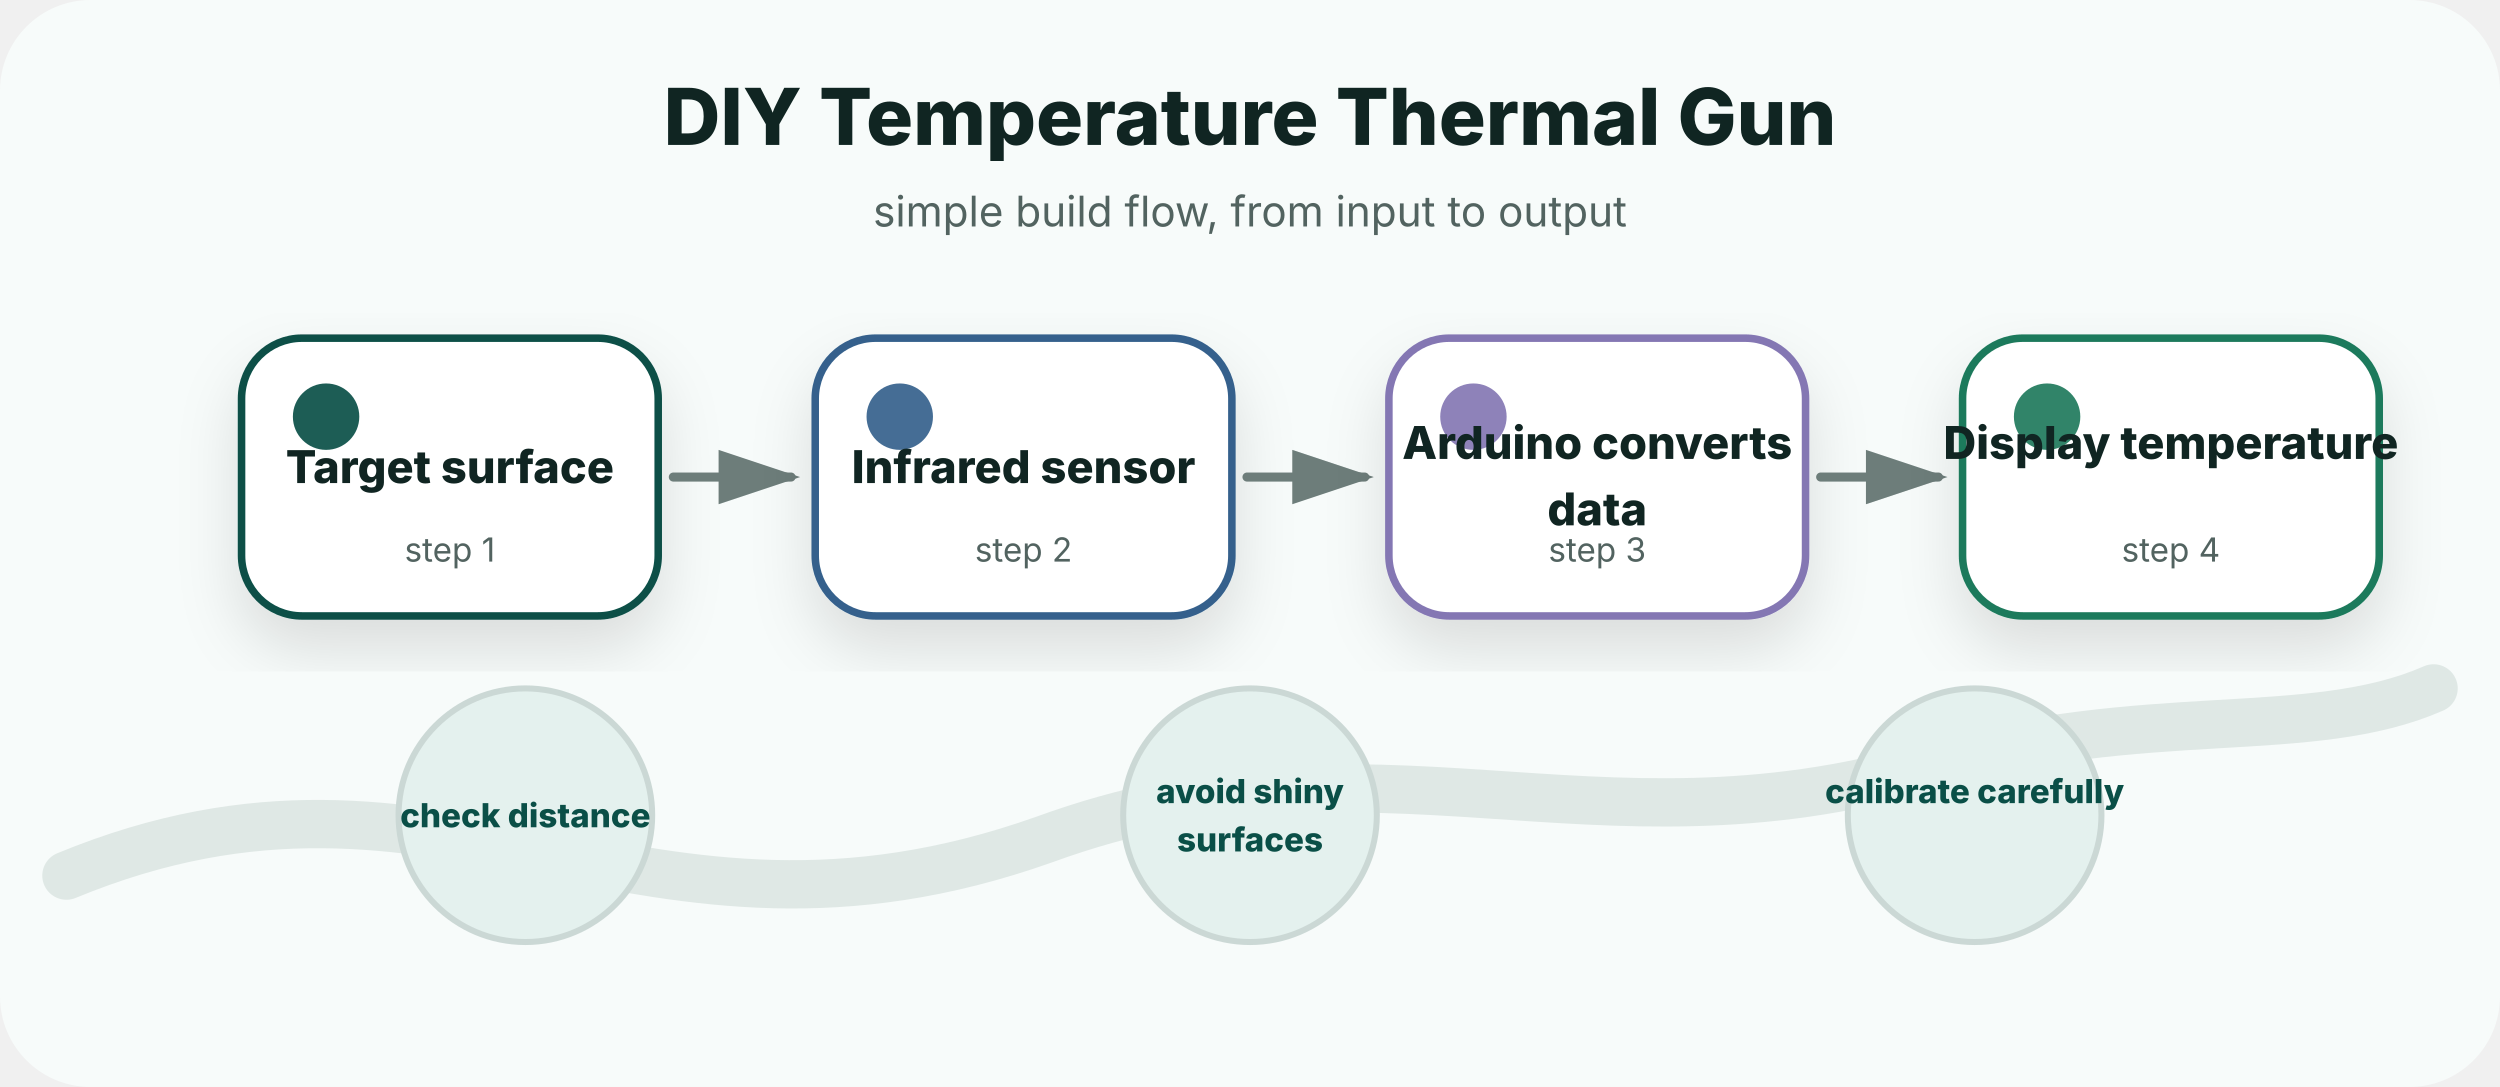
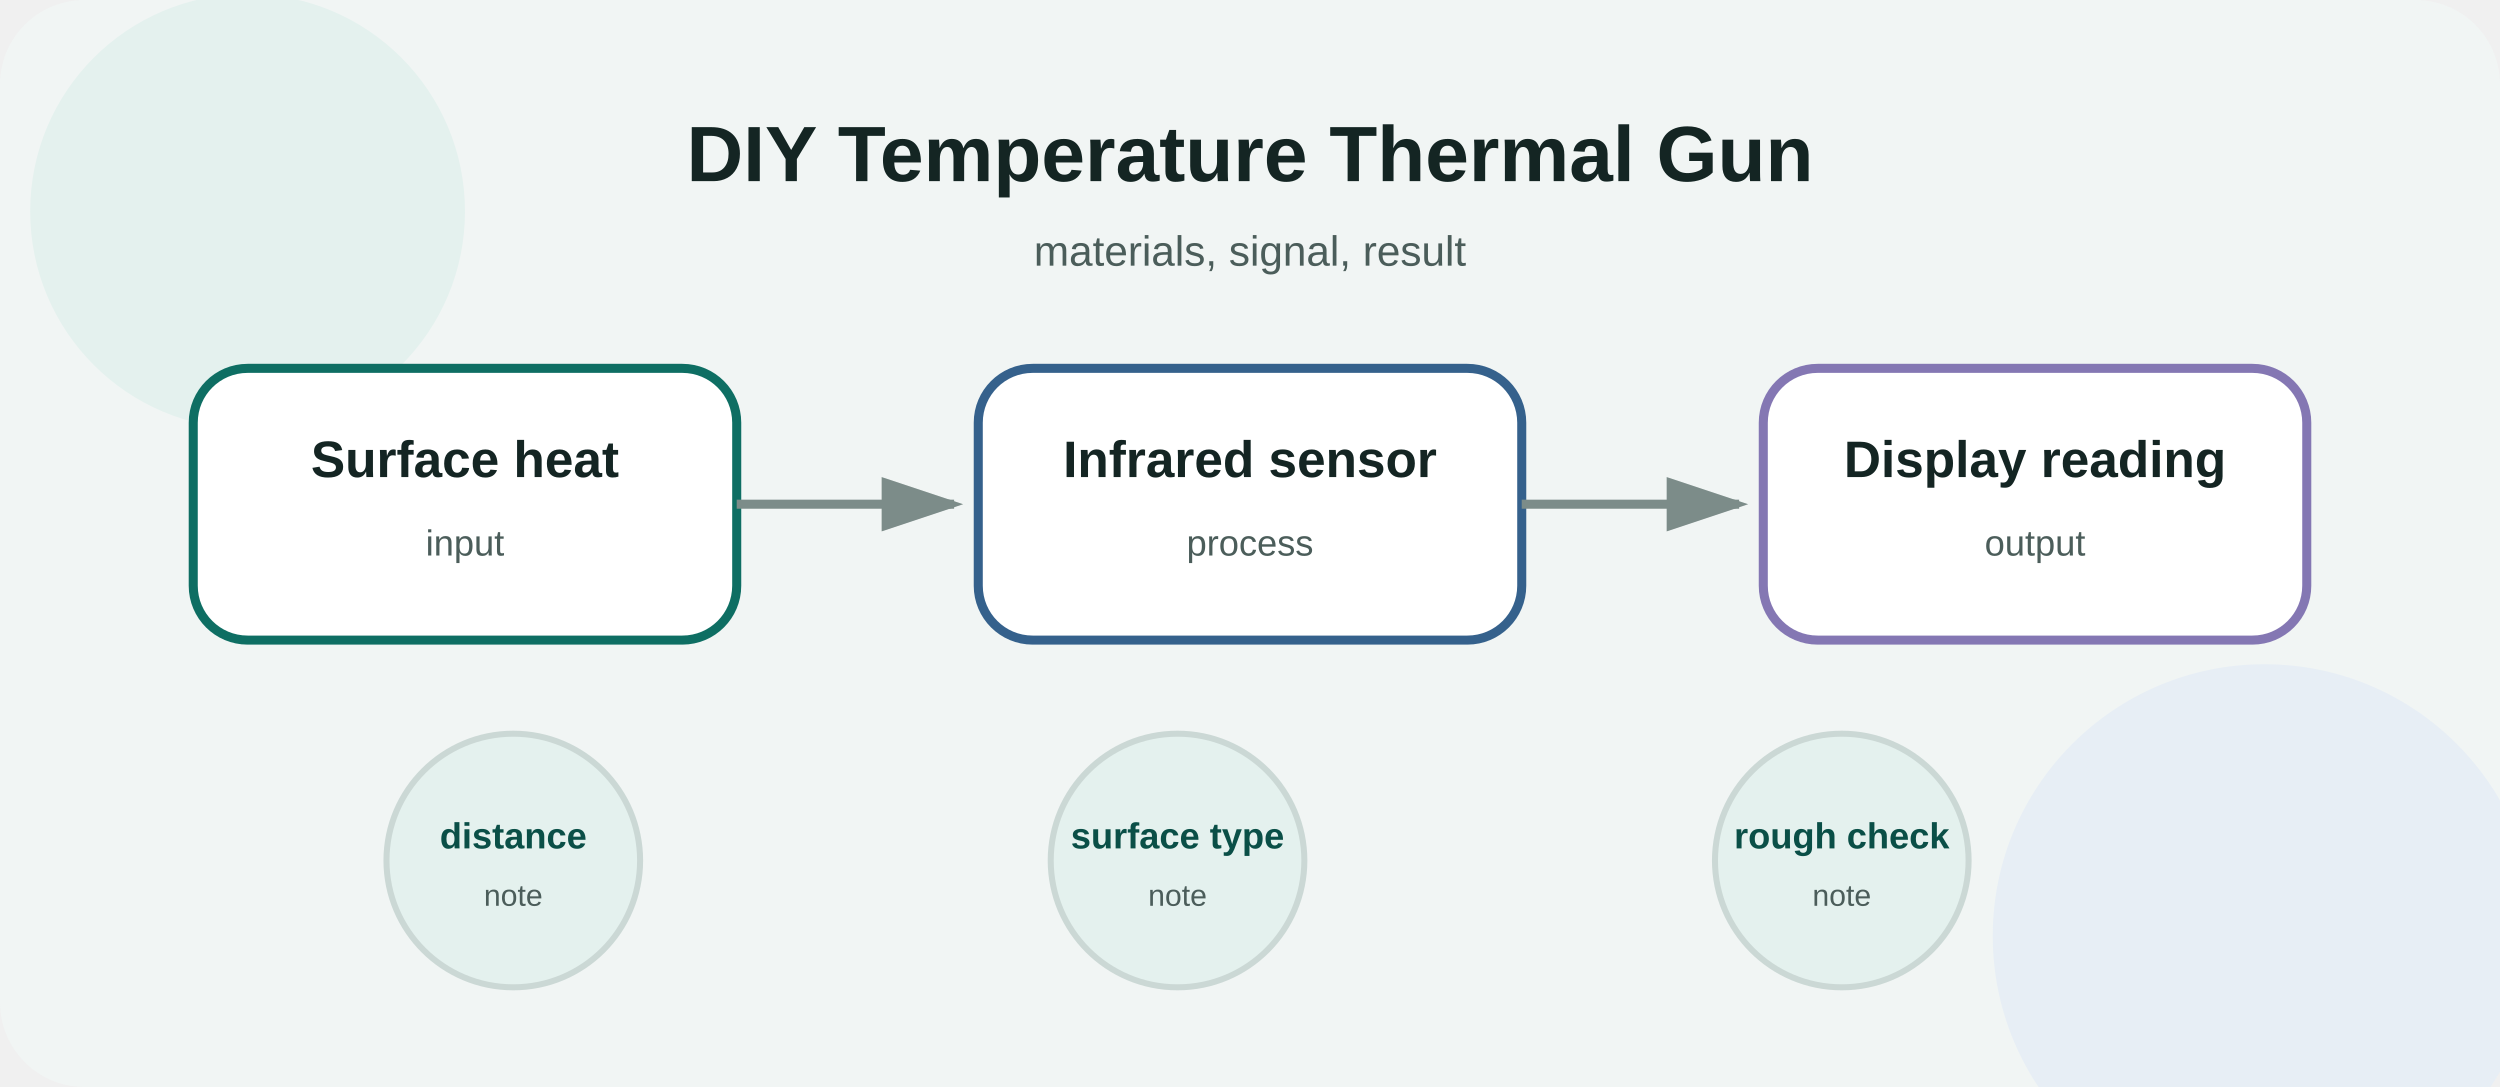
- <svg xmlns="http://www.w3.org/2000/svg" viewBox="0 0 828 360" role="img" aria-labelledby="title desc">
+ <svg xmlns="http://www.w3.org/2000/svg" viewBox="0 0 828 360" preserveAspectRatio="xMidYMid meet" role="img" aria-labelledby="title desc">
  <defs>
    <marker id="arrow" markerWidth="10" markerHeight="10" refX="8" refY="3" orient="auto">
-       <path d="M0,0 L0,6 L9,3 z" fill="#6d7d7a" />
+       <path d="M0,0 L0,6 L9,3 z" fill="#7c8c89" />
    </marker>
-     <filter id="softShadow" x="-20%" y="-20%" width="140%" height="140%">
-       <feDropShadow dx="0" dy="10" stdDeviation="10" flood-color="#102522" flood-opacity="0.12" />
-     </filter>
  </defs>
-   <rect width="828" height="360" rx="30" fill="#f7fbfa" />
-   <path d="M22 290 C148 238 211 326 346 278 C456 238 527 286 638 254 C711 233 765 246 806 228" fill="none" stroke="#dfe8e5" stroke-width="16" stroke-linecap="round" />
-   <text x="414" y="48" text-anchor="middle" font-family="Inter, Arial, sans-serif" font-size="26" font-weight="800" fill="#102522">DIY Temperature Thermal Gun</text>
-   <text x="414" y="75" text-anchor="middle" font-family="Inter, Arial, sans-serif" font-size="14" fill="#526360">simple build flow, from input to output</text>
-   <rect x="80" y="112" width="138" height="92" rx="20" fill="#ffffff" stroke="#0a4f47" stroke-width="2.5" filter="url(#softShadow)" />
-   <circle cx="108" cy="138" r="11" fill="#0a4f47" opacity="0.92" />
-   <text x="149" y="160" text-anchor="middle" font-family="Inter, Arial, sans-serif" font-size="15" font-weight="800" fill="#102522">Target surface</text>
-   <text x="149" y="186" text-anchor="middle" font-family="Inter, Arial, sans-serif" font-size="11" fill="#526360">step 1</text>
-   <path d="M223 158 C246 158 240 158 262 158" fill="none" stroke="#6d7d7a" stroke-width="3" stroke-linecap="round" marker-end="url(#arrow)" />
-   <rect x="270" y="112" width="138" height="92" rx="20" fill="#ffffff" stroke="#35618c" stroke-width="2.5" filter="url(#softShadow)" />
-   <circle cx="298" cy="138" r="11" fill="#35618c" opacity="0.92" />
-   <text x="339" y="160" text-anchor="middle" font-family="Inter, Arial, sans-serif" font-size="15" font-weight="800" fill="#102522">Infrared sensor</text>
-   <text x="339" y="186" text-anchor="middle" font-family="Inter, Arial, sans-serif" font-size="11" fill="#526360">step 2</text>
-   <path d="M413 158 C436 158 430 158 452 158" fill="none" stroke="#6d7d7a" stroke-width="3" stroke-linecap="round" marker-end="url(#arrow)" />
-   <rect x="460" y="112" width="138" height="92" rx="20" fill="#ffffff" stroke="#8477b3" stroke-width="2.5" filter="url(#softShadow)" />
-   <circle cx="488" cy="138" r="11" fill="#8477b3" opacity="0.92" />
-   <text x="529" y="152" text-anchor="middle" font-family="Inter, Arial, sans-serif" font-size="15" font-weight="800" fill="#102522">Arduino converts</text>
-   <text x="529" y="174" text-anchor="middle" font-family="Inter, Arial, sans-serif" font-size="15" font-weight="800" fill="#102522">data</text>
-   <text x="529" y="186" text-anchor="middle" font-family="Inter, Arial, sans-serif" font-size="11" fill="#526360">step 3</text>
-   <path d="M603 158 C626 158 620 158 642 158" fill="none" stroke="#6d7d7a" stroke-width="3" stroke-linecap="round" marker-end="url(#arrow)" />
-   <rect x="650" y="112" width="138" height="92" rx="20" fill="#ffffff" stroke="#1f7a5c" stroke-width="2.5" filter="url(#softShadow)" />
-   <circle cx="678" cy="138" r="11" fill="#1f7a5c" opacity="0.92" />
-   <text x="719" y="152" text-anchor="middle" font-family="Inter, Arial, sans-serif" font-size="15" font-weight="800" fill="#102522">Display temperature</text>
-   <text x="719" y="174" text-anchor="middle" font-family="Inter, Arial, sans-serif" font-size="15" font-weight="800" fill="#102522" />
-   <text x="719" y="186" text-anchor="middle" font-family="Inter, Arial, sans-serif" font-size="11" fill="#526360">step 4</text>
-   <g>
-     <circle cx="174" cy="270" r="42" fill="#e4f1ee" stroke="#cbd8d5" stroke-width="2" />
-     <text x="174" y="274" text-anchor="middle" font-family="Inter, Arial, sans-serif" font-size="11" font-weight="800" fill="#0a4f47">check distance</text>
-   </g>
-   <g>
-     <circle cx="414" cy="270" r="42" fill="#e4f1ee" stroke="#cbd8d5" stroke-width="2" />
-     <text x="414" y="266" text-anchor="middle" font-family="Inter, Arial, sans-serif" font-size="11" font-weight="800" fill="#0a4f47">avoid shiny</text>
-     <text x="414" y="282" text-anchor="middle" font-family="Inter, Arial, sans-serif" font-size="11" font-weight="800" fill="#0a4f47">surfaces</text>
-   </g>
-   <g>
-     <circle cx="654" cy="270" r="42" fill="#e4f1ee" stroke="#cbd8d5" stroke-width="2" />
-     <text x="654" y="266" text-anchor="middle" font-family="Inter, Arial, sans-serif" font-size="11" font-weight="800" fill="#0a4f47">calibrate carefully</text>
-     <text x="654" y="282" text-anchor="middle" font-family="Inter, Arial, sans-serif" font-size="11" font-weight="800" fill="#0a4f47" />
-   </g>
+   <rect width="828" height="360" rx="28" fill="#f1f5f4" />
+   <circle cx="82" cy="70" r="72" fill="#e4f1ee" />
+   <circle cx="750" cy="310" r="90" fill="#e7eef5" />
+   <text x="414" y="60" text-anchor="middle" font-family="Arial, sans-serif" font-size="26" font-weight="700" fill="#142523">DIY Temperature Thermal Gun</text>
+   <text x="414" y="88" text-anchor="middle" font-family="Arial, sans-serif" font-size="14" fill="#4b5d5a">materials, signal, result</text>
+   <rect x="64" y="122" width="180" height="90" rx="18" fill="#ffffff" stroke="#0e6e63" stroke-width="3" />
+   <text x="154" y="158" text-anchor="middle" font-family="Arial, sans-serif" font-size="17" font-weight="700" fill="#142523">Surface heat</text>
+   <text x="154" y="184" text-anchor="middle" font-family="Arial, sans-serif" font-size="12" fill="#4b5d5a">input</text>
+   <rect x="324" y="122" width="180" height="90" rx="18" fill="#ffffff" stroke="#35618c" stroke-width="3" />
+   <text x="414" y="158" text-anchor="middle" font-family="Arial, sans-serif" font-size="17" font-weight="700" fill="#142523">Infrared sensor</text>
+   <text x="414" y="184" text-anchor="middle" font-family="Arial, sans-serif" font-size="12" fill="#4b5d5a">process</text>
+   <rect x="584" y="122" width="180" height="90" rx="18" fill="#ffffff" stroke="#8477b3" stroke-width="3" />
+   <text x="674" y="158" text-anchor="middle" font-family="Arial, sans-serif" font-size="17" font-weight="700" fill="#142523">Display reading</text>
+   <text x="674" y="184" text-anchor="middle" font-family="Arial, sans-serif" font-size="12" fill="#4b5d5a">output</text>
+   <path d="M244 167 C270 167 292 167 316 167" fill="none" stroke="#7c8c89" stroke-width="3" marker-end="url(#arrow)" />
+   <path d="M504 167 C530 167 552 167 576 167" fill="none" stroke="#7c8c89" stroke-width="3" marker-end="url(#arrow)" />
+   <circle cx="170" cy="285" r="42" fill="#e4f1ee" stroke="#cbd8d5" stroke-width="2" />
+   <text x="170" y="281" text-anchor="middle" font-family="Arial, sans-serif" font-size="12" font-weight="700" fill="#0a4f47">distance</text>
+   <text x="170" y="300" text-anchor="middle" font-family="Arial, sans-serif" font-size="10" fill="#4b5d5a">note</text>
+   <circle cx="390" cy="285" r="42" fill="#e4f1ee" stroke="#cbd8d5" stroke-width="2" />
+   <text x="390" y="281" text-anchor="middle" font-family="Arial, sans-serif" font-size="12" font-weight="700" fill="#0a4f47">surface type</text>
+   <text x="390" y="300" text-anchor="middle" font-family="Arial, sans-serif" font-size="10" fill="#4b5d5a">note</text>
+   <circle cx="610" cy="285" r="42" fill="#e4f1ee" stroke="#cbd8d5" stroke-width="2" />
+   <text x="610" y="281" text-anchor="middle" font-family="Arial, sans-serif" font-size="12" font-weight="700" fill="#0a4f47">rough check</text>
+   <text x="610" y="300" text-anchor="middle" font-family="Arial, sans-serif" font-size="10" fill="#4b5d5a">note</text>
</svg>
